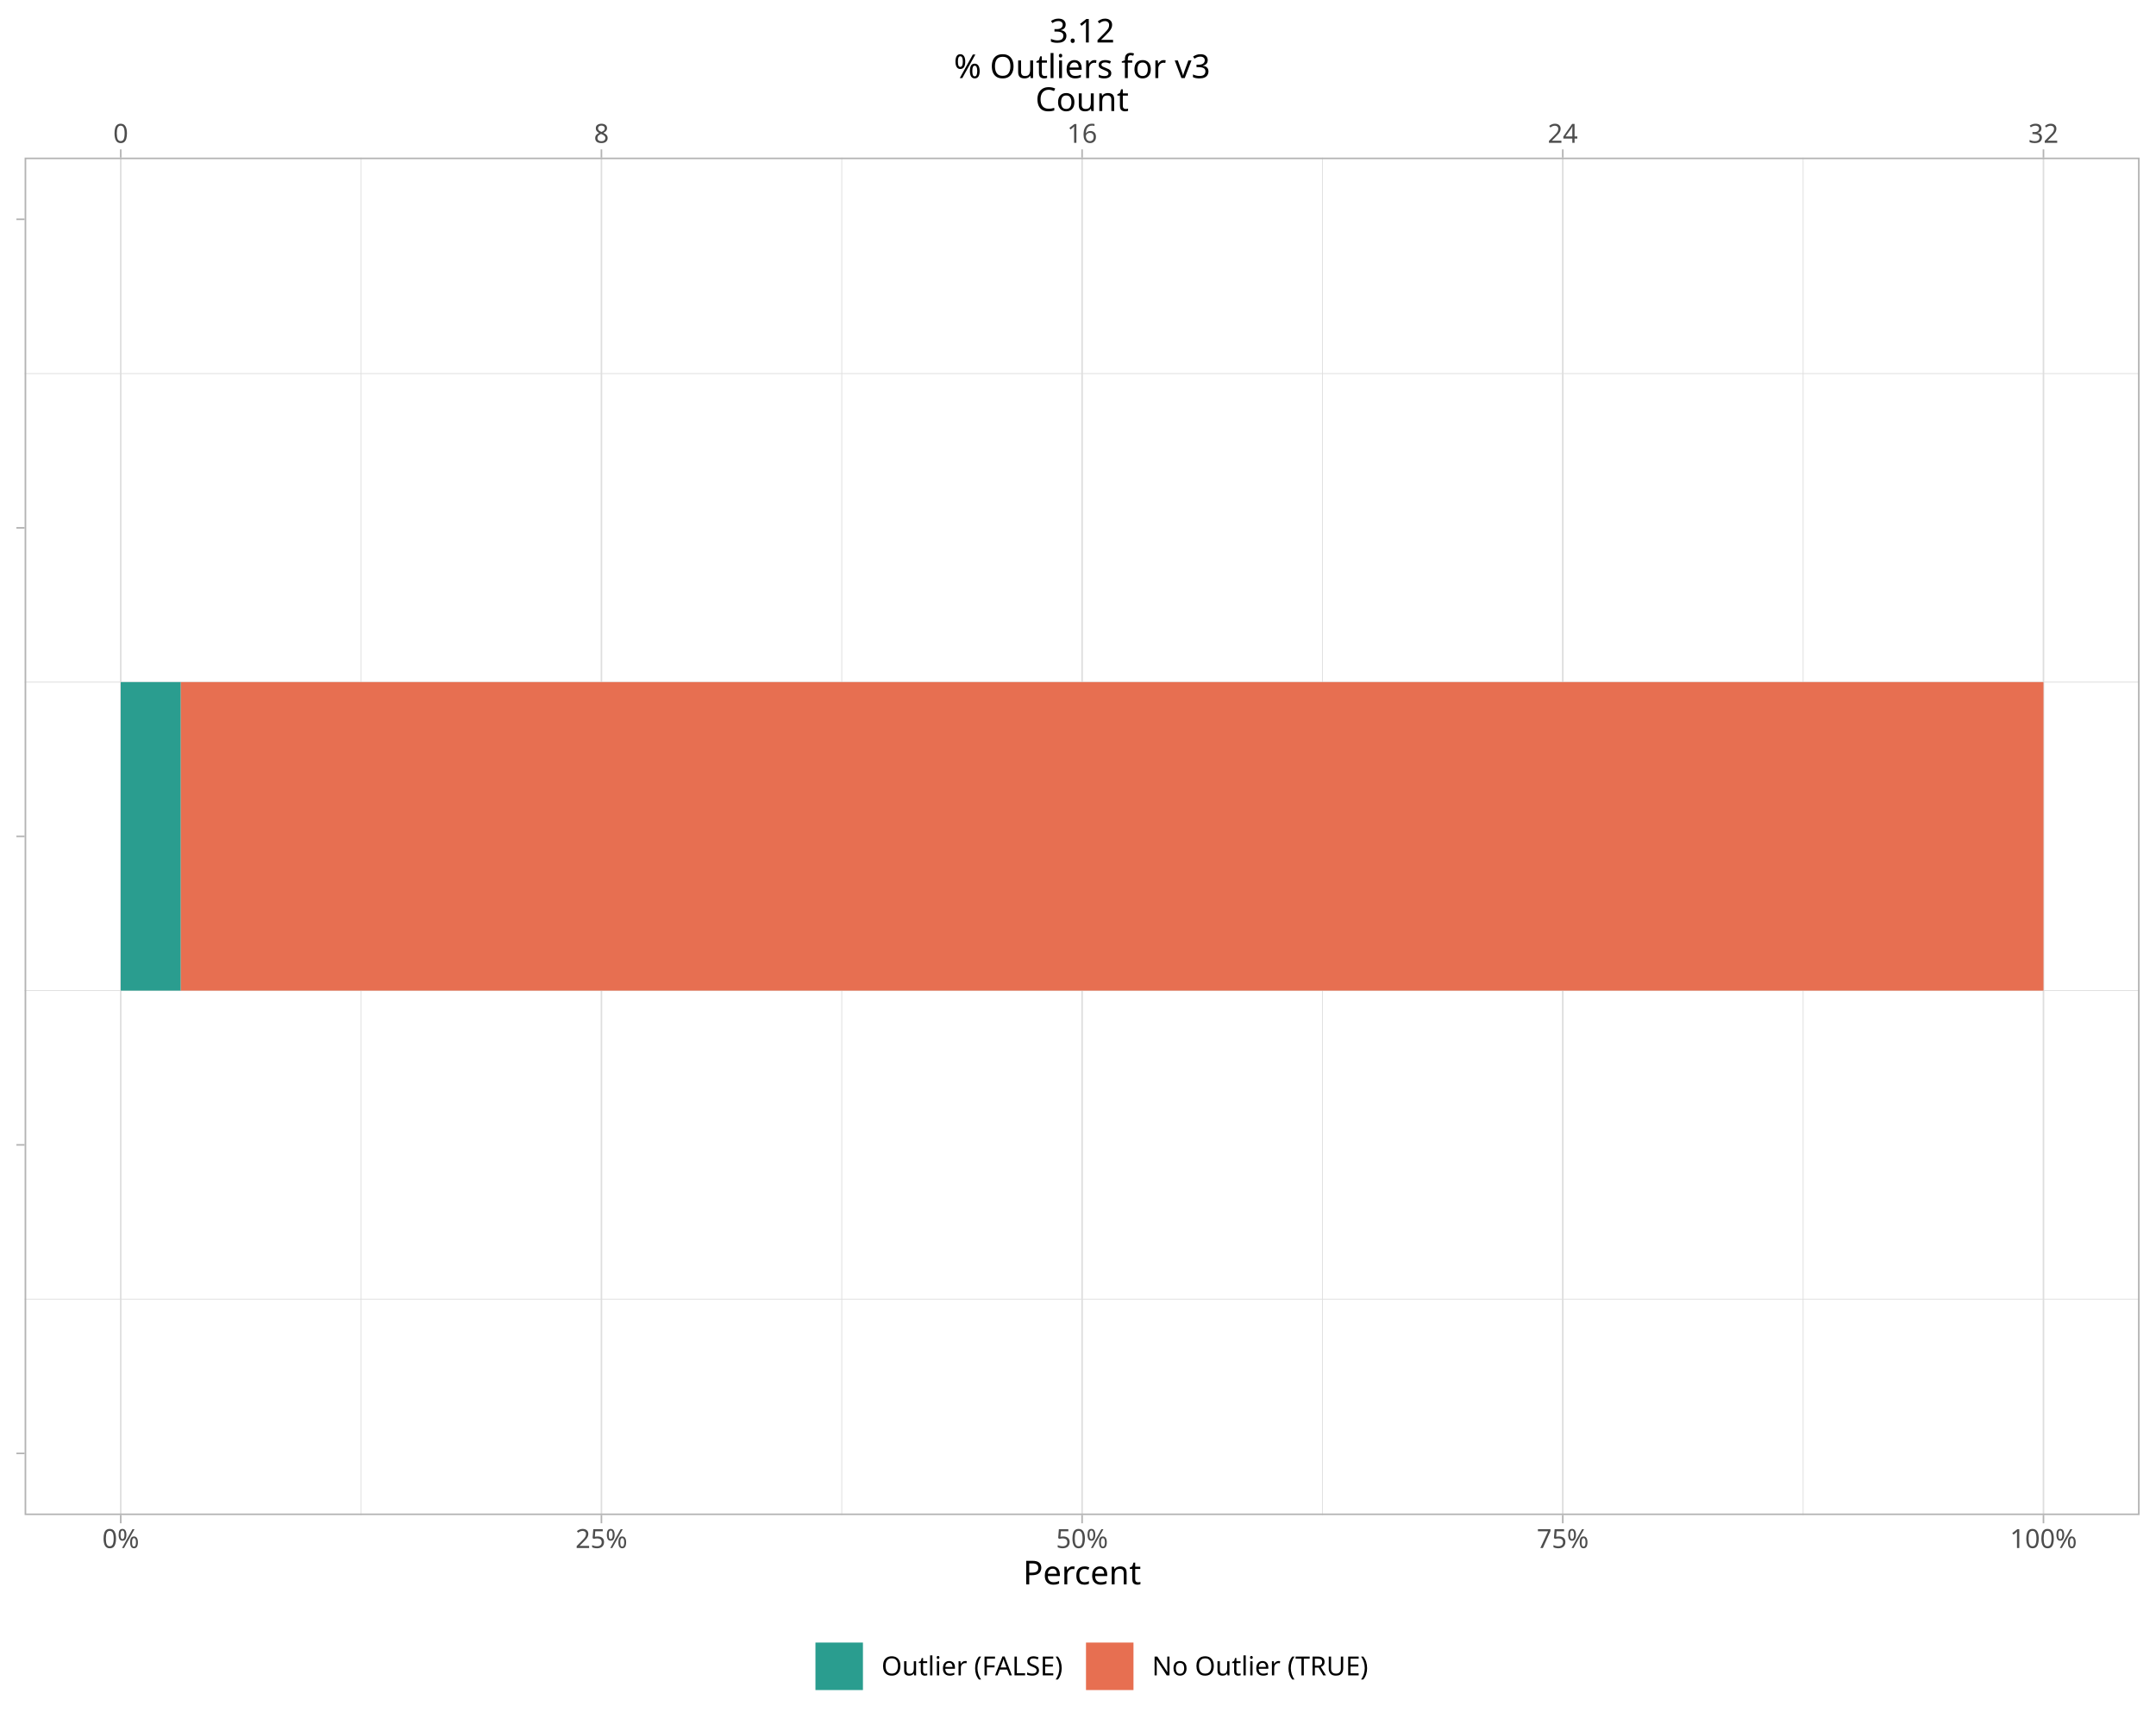
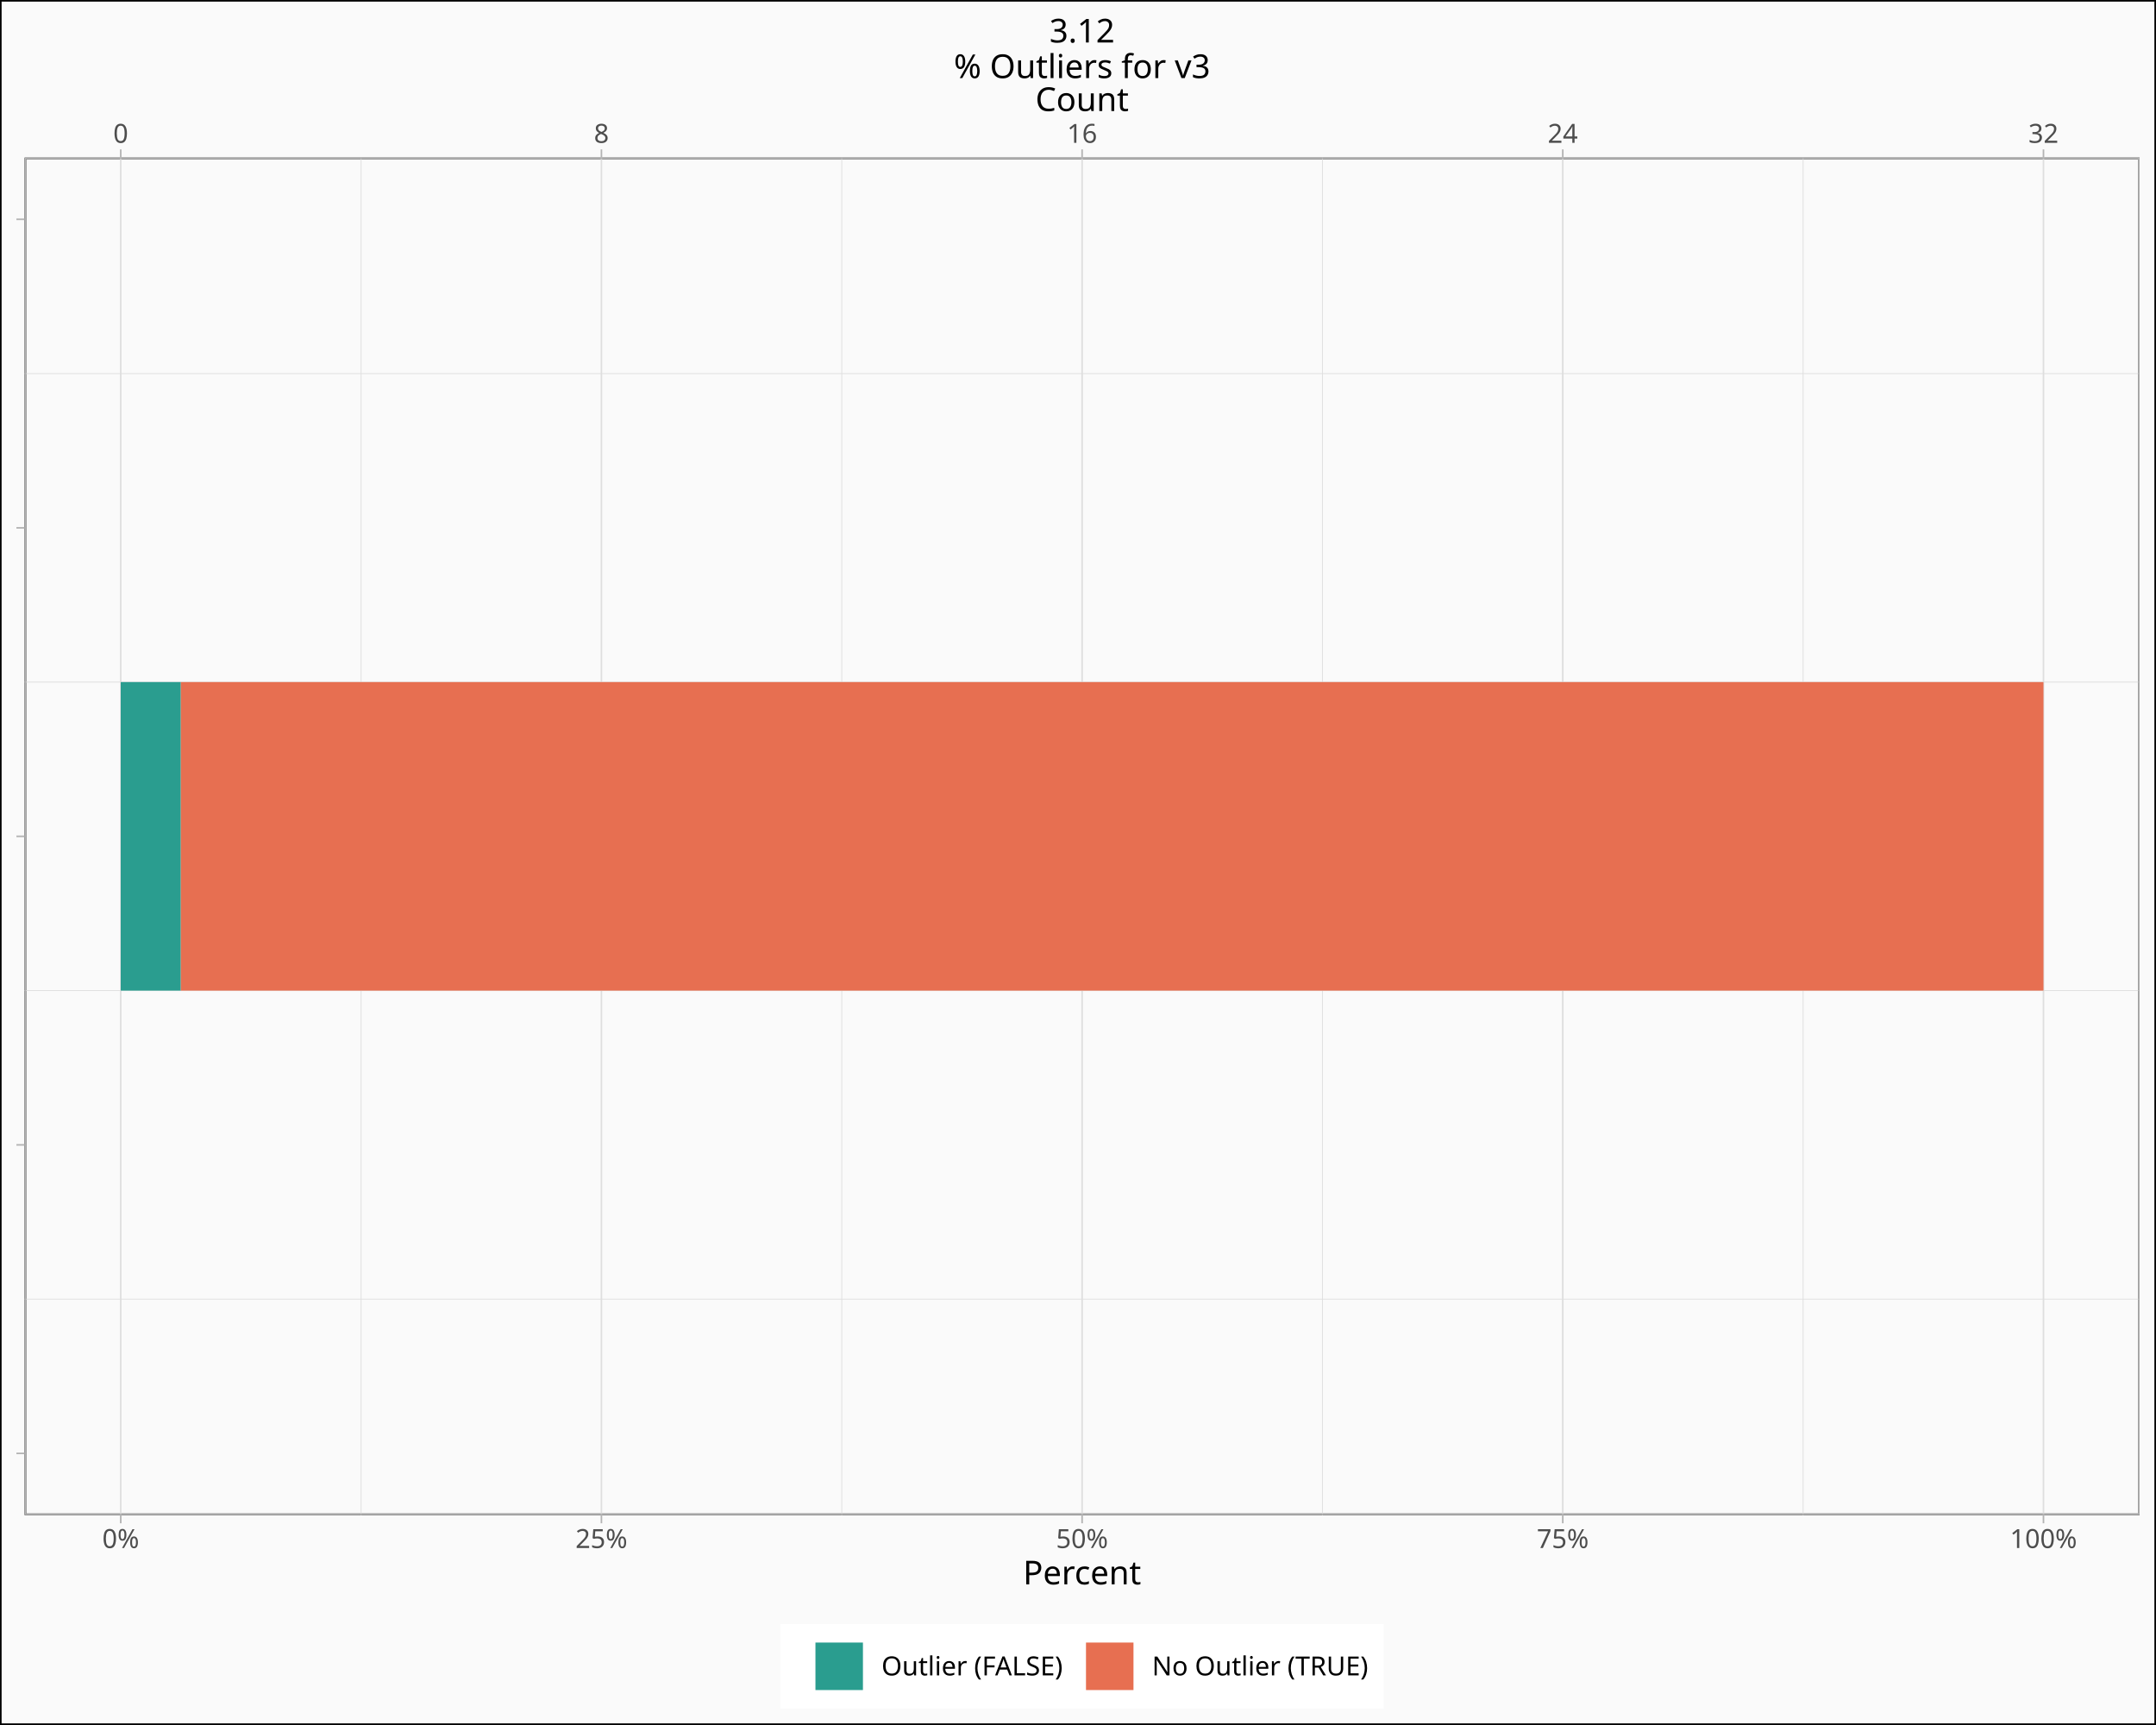
<svg xmlns="http://www.w3.org/2000/svg" class="svglite" data-engine-version="2.0" width="720.00pt" height="576.00pt" viewBox="0 0 720.00 576.00">
  <defs>
    <style type="text/css">
    .svglite line, .svglite polyline, .svglite polygon, .svglite path, .svglite rect, .svglite circle {
      fill: none;
      stroke: #000000;
      stroke-linecap: round;
      stroke-linejoin: round;
      stroke-miterlimit: 10.00;
    }
  </style>
  </defs>
  <rect width="100%" height="100%" style="stroke: none; fill: #FFFFFF;" />
  <defs>
    <clipPath id="cpMC4wMHw3MjAuMDB8MC4wMHw1NzYuMDA=">
      <rect x="0.00" y="0.00" width="720.00" height="576.00" />
    </clipPath>
  </defs>
  <g clip-path="url(#cpMC4wMHw3MjAuMDB8MC4wMHw1NzYuMDA=)">
-     <rect x="0.00" y="0.00" width="720.00" height="576.00" style="stroke-width: 1.07; stroke: #FFFFFF; fill: #FFFFFF;" />
+     <rect x="0.00" y="0.00" width="720.00" height="576.00" style="stroke-width: 1.07; fill: #FAFAFA;" />
  </g>
  <defs>
    <clipPath id="cpOC4yMnw3MTQuNTJ8NTIuNjJ8NTA1Ljkx">
      <rect x="8.22" y="52.62" width="706.30" height="453.29" />
    </clipPath>
  </defs>
  <g clip-path="url(#cpOC4yMnw3MTQuNTJ8NTIuNjJ8NTA1Ljkx)">
-     <rect x="8.22" y="52.62" width="706.30" height="453.29" style="stroke-width: 1.07; stroke: none; fill: #FFFFFF;" />
+     <rect x="8.22" y="52.62" width="706.30" height="453.29" style="stroke-width: 1.07; fill: #FAFAFA;" />
    <polyline points="8.22,433.80 714.52,433.80 " style="stroke-width: 0.27; stroke: #DEDEDE; stroke-linecap: butt;" />
    <polyline points="8.22,330.78 714.52,330.78 " style="stroke-width: 0.27; stroke: #DEDEDE; stroke-linecap: butt;" />
    <polyline points="8.22,227.76 714.52,227.76 " style="stroke-width: 0.27; stroke: #DEDEDE; stroke-linecap: butt;" />
    <polyline points="8.22,124.74 714.52,124.74 " style="stroke-width: 0.27; stroke: #DEDEDE; stroke-linecap: butt;" />
    <polyline points="120.59,505.91 120.59,52.62 " style="stroke-width: 0.27; stroke: #DEDEDE; stroke-linecap: butt;" />
    <polyline points="281.11,505.91 281.11,52.62 " style="stroke-width: 0.27; stroke: #DEDEDE; stroke-linecap: butt;" />
    <polyline points="441.63,505.91 441.63,52.62 " style="stroke-width: 0.27; stroke: #DEDEDE; stroke-linecap: butt;" />
    <polyline points="602.15,505.91 602.15,52.62 " style="stroke-width: 0.27; stroke: #DEDEDE; stroke-linecap: butt;" />
    <polyline points="40.32,505.91 40.32,52.62 " style="stroke-width: 0.53; stroke: #DEDEDE; stroke-linecap: butt;" />
    <polyline points="200.85,505.91 200.85,52.62 " style="stroke-width: 0.53; stroke: #DEDEDE; stroke-linecap: butt;" />
    <polyline points="361.37,505.91 361.37,52.62 " style="stroke-width: 0.53; stroke: #DEDEDE; stroke-linecap: butt;" />
    <polyline points="521.89,505.91 521.89,52.62 " style="stroke-width: 0.53; stroke: #DEDEDE; stroke-linecap: butt;" />
    <polyline points="682.42,505.91 682.42,52.62 " style="stroke-width: 0.53; stroke: #DEDEDE; stroke-linecap: butt;" />
    <rect x="40.32" y="227.76" width="20.07" height="103.02" style="stroke-width: 1.07; stroke: none; stroke-linecap: butt; stroke-linejoin: miter; fill: #2A9D8F;" />
    <rect x="60.39" y="227.76" width="622.03" height="103.02" style="stroke-width: 1.07; stroke: none; stroke-linecap: butt; stroke-linejoin: miter; fill: #E76F51;" />
    <rect x="8.22" y="52.62" width="706.30" height="453.29" style="stroke-width: 1.07; stroke: #B3B3B3;" />
  </g>
  <g clip-path="url(#cpMC4wMHw3MjAuMDB8MC4wMHw1NzYuMDA=)">
    <text x="40.32" y="47.69" text-anchor="middle" style="font-size: 8.80px; fill: #4D4D4D; font-family: sans;" textLength="4.89px" lengthAdjust="spacingAndGlyphs">0</text>
    <text x="200.85" y="47.69" text-anchor="middle" style="font-size: 8.80px; fill: #4D4D4D; font-family: sans;" textLength="4.89px" lengthAdjust="spacingAndGlyphs">8</text>
    <text x="361.37" y="47.69" text-anchor="middle" style="font-size: 8.80px; fill: #4D4D4D; font-family: sans;" textLength="9.79px" lengthAdjust="spacingAndGlyphs">16</text>
    <text x="521.89" y="47.69" text-anchor="middle" style="font-size: 8.80px; fill: #4D4D4D; font-family: sans;" textLength="9.79px" lengthAdjust="spacingAndGlyphs">24</text>
    <text x="682.42" y="47.69" text-anchor="middle" style="font-size: 8.80px; fill: #4D4D4D; font-family: sans;" textLength="9.79px" lengthAdjust="spacingAndGlyphs">32</text>
    <polyline points="40.32,52.62 40.32,49.88 " style="stroke-width: 0.53; stroke: #B3B3B3; stroke-linecap: butt;" />
    <polyline points="200.85,52.62 200.85,49.88 " style="stroke-width: 0.53; stroke: #B3B3B3; stroke-linecap: butt;" />
    <polyline points="361.37,52.62 361.37,49.88 " style="stroke-width: 0.53; stroke: #B3B3B3; stroke-linecap: butt;" />
    <polyline points="521.89,52.62 521.89,49.88 " style="stroke-width: 0.53; stroke: #B3B3B3; stroke-linecap: butt;" />
    <polyline points="682.42,52.62 682.42,49.88 " style="stroke-width: 0.53; stroke: #B3B3B3; stroke-linecap: butt;" />
    <polyline points="5.48,485.31 8.22,485.31 " style="stroke-width: 0.53; stroke: #B3B3B3; stroke-linecap: butt;" />
    <polyline points="5.48,382.29 8.22,382.29 " style="stroke-width: 0.53; stroke: #B3B3B3; stroke-linecap: butt;" />
    <polyline points="5.48,279.27 8.22,279.27 " style="stroke-width: 0.53; stroke: #B3B3B3; stroke-linecap: butt;" />
    <polyline points="5.48,176.25 8.22,176.25 " style="stroke-width: 0.53; stroke: #B3B3B3; stroke-linecap: butt;" />
    <polyline points="5.48,73.23 8.22,73.23 " style="stroke-width: 0.53; stroke: #B3B3B3; stroke-linecap: butt;" />
    <polyline points="40.32,508.65 40.32,505.91 " style="stroke-width: 0.53; stroke: #B3B3B3; stroke-linecap: butt;" />
    <polyline points="200.85,508.65 200.85,505.91 " style="stroke-width: 0.53; stroke: #B3B3B3; stroke-linecap: butt;" />
    <polyline points="361.37,508.65 361.37,505.91 " style="stroke-width: 0.53; stroke: #B3B3B3; stroke-linecap: butt;" />
    <polyline points="521.89,508.65 521.89,505.91 " style="stroke-width: 0.53; stroke: #B3B3B3; stroke-linecap: butt;" />
    <polyline points="682.42,508.65 682.42,505.91 " style="stroke-width: 0.53; stroke: #B3B3B3; stroke-linecap: butt;" />
    <text x="40.32" y="516.90" text-anchor="middle" style="font-size: 8.80px; fill: #4D4D4D; font-family: sans;" textLength="12.72px" lengthAdjust="spacingAndGlyphs">0%</text>
    <text x="200.85" y="516.90" text-anchor="middle" style="font-size: 8.80px; fill: #4D4D4D; font-family: sans;" textLength="17.61px" lengthAdjust="spacingAndGlyphs">25%</text>
    <text x="361.37" y="516.90" text-anchor="middle" style="font-size: 8.80px; fill: #4D4D4D; font-family: sans;" textLength="17.61px" lengthAdjust="spacingAndGlyphs">50%</text>
    <text x="521.89" y="516.90" text-anchor="middle" style="font-size: 8.80px; fill: #4D4D4D; font-family: sans;" textLength="17.61px" lengthAdjust="spacingAndGlyphs">75%</text>
    <text x="682.42" y="516.90" text-anchor="middle" style="font-size: 8.80px; fill: #4D4D4D; font-family: sans;" textLength="22.51px" lengthAdjust="spacingAndGlyphs">100%</text>
    <text x="361.37" y="37.07" text-anchor="middle" style="font-size: 11.00px; font-family: sans;" textLength="29.36px" lengthAdjust="spacingAndGlyphs">Count</text>
    <text x="361.37" y="529.04" text-anchor="middle" style="font-size: 11.00px; font-family: sans;" textLength="37.92px" lengthAdjust="spacingAndGlyphs">Percent</text>
    <rect x="260.66" y="542.28" width="201.43" height="28.24" style="stroke-width: 1.07; stroke: none; fill: #FFFFFF;" />
    <rect x="271.62" y="547.76" width="17.28" height="17.28" style="stroke-width: 1.07; stroke: none; fill: #FFFFFF;" />
    <rect x="272.32" y="548.47" width="15.86" height="15.86" style="stroke-width: 1.07; stroke: none; stroke-linecap: butt; stroke-linejoin: miter; fill: #2A9D8F;" />
    <rect x="361.96" y="547.76" width="17.28" height="17.28" style="stroke-width: 1.07; stroke: none; fill: #FFFFFF;" />
    <rect x="362.67" y="548.47" width="15.86" height="15.86" style="stroke-width: 1.07; stroke: none; stroke-linecap: butt; stroke-linejoin: miter; fill: #E76F51;" />
    <text x="294.37" y="559.43" style="font-size: 8.80px; font-family: sans;" textLength="62.11px" lengthAdjust="spacingAndGlyphs">Outlier (FALSE)</text>
    <text x="384.72" y="559.43" style="font-size: 8.80px; font-family: sans;" textLength="71.88px" lengthAdjust="spacingAndGlyphs">No Outlier (TRUE)</text>
    <text x="361.37" y="14.19" text-anchor="middle" style="font-size: 11.00px; font-family: sans;" textLength="21.41px" lengthAdjust="spacingAndGlyphs">3.12</text>
    <text x="361.37" y="26.07" text-anchor="middle" style="font-size: 11.00px; font-family: sans;" textLength="81.31px" lengthAdjust="spacingAndGlyphs">% Outliers for v3</text>
  </g>
</svg>
